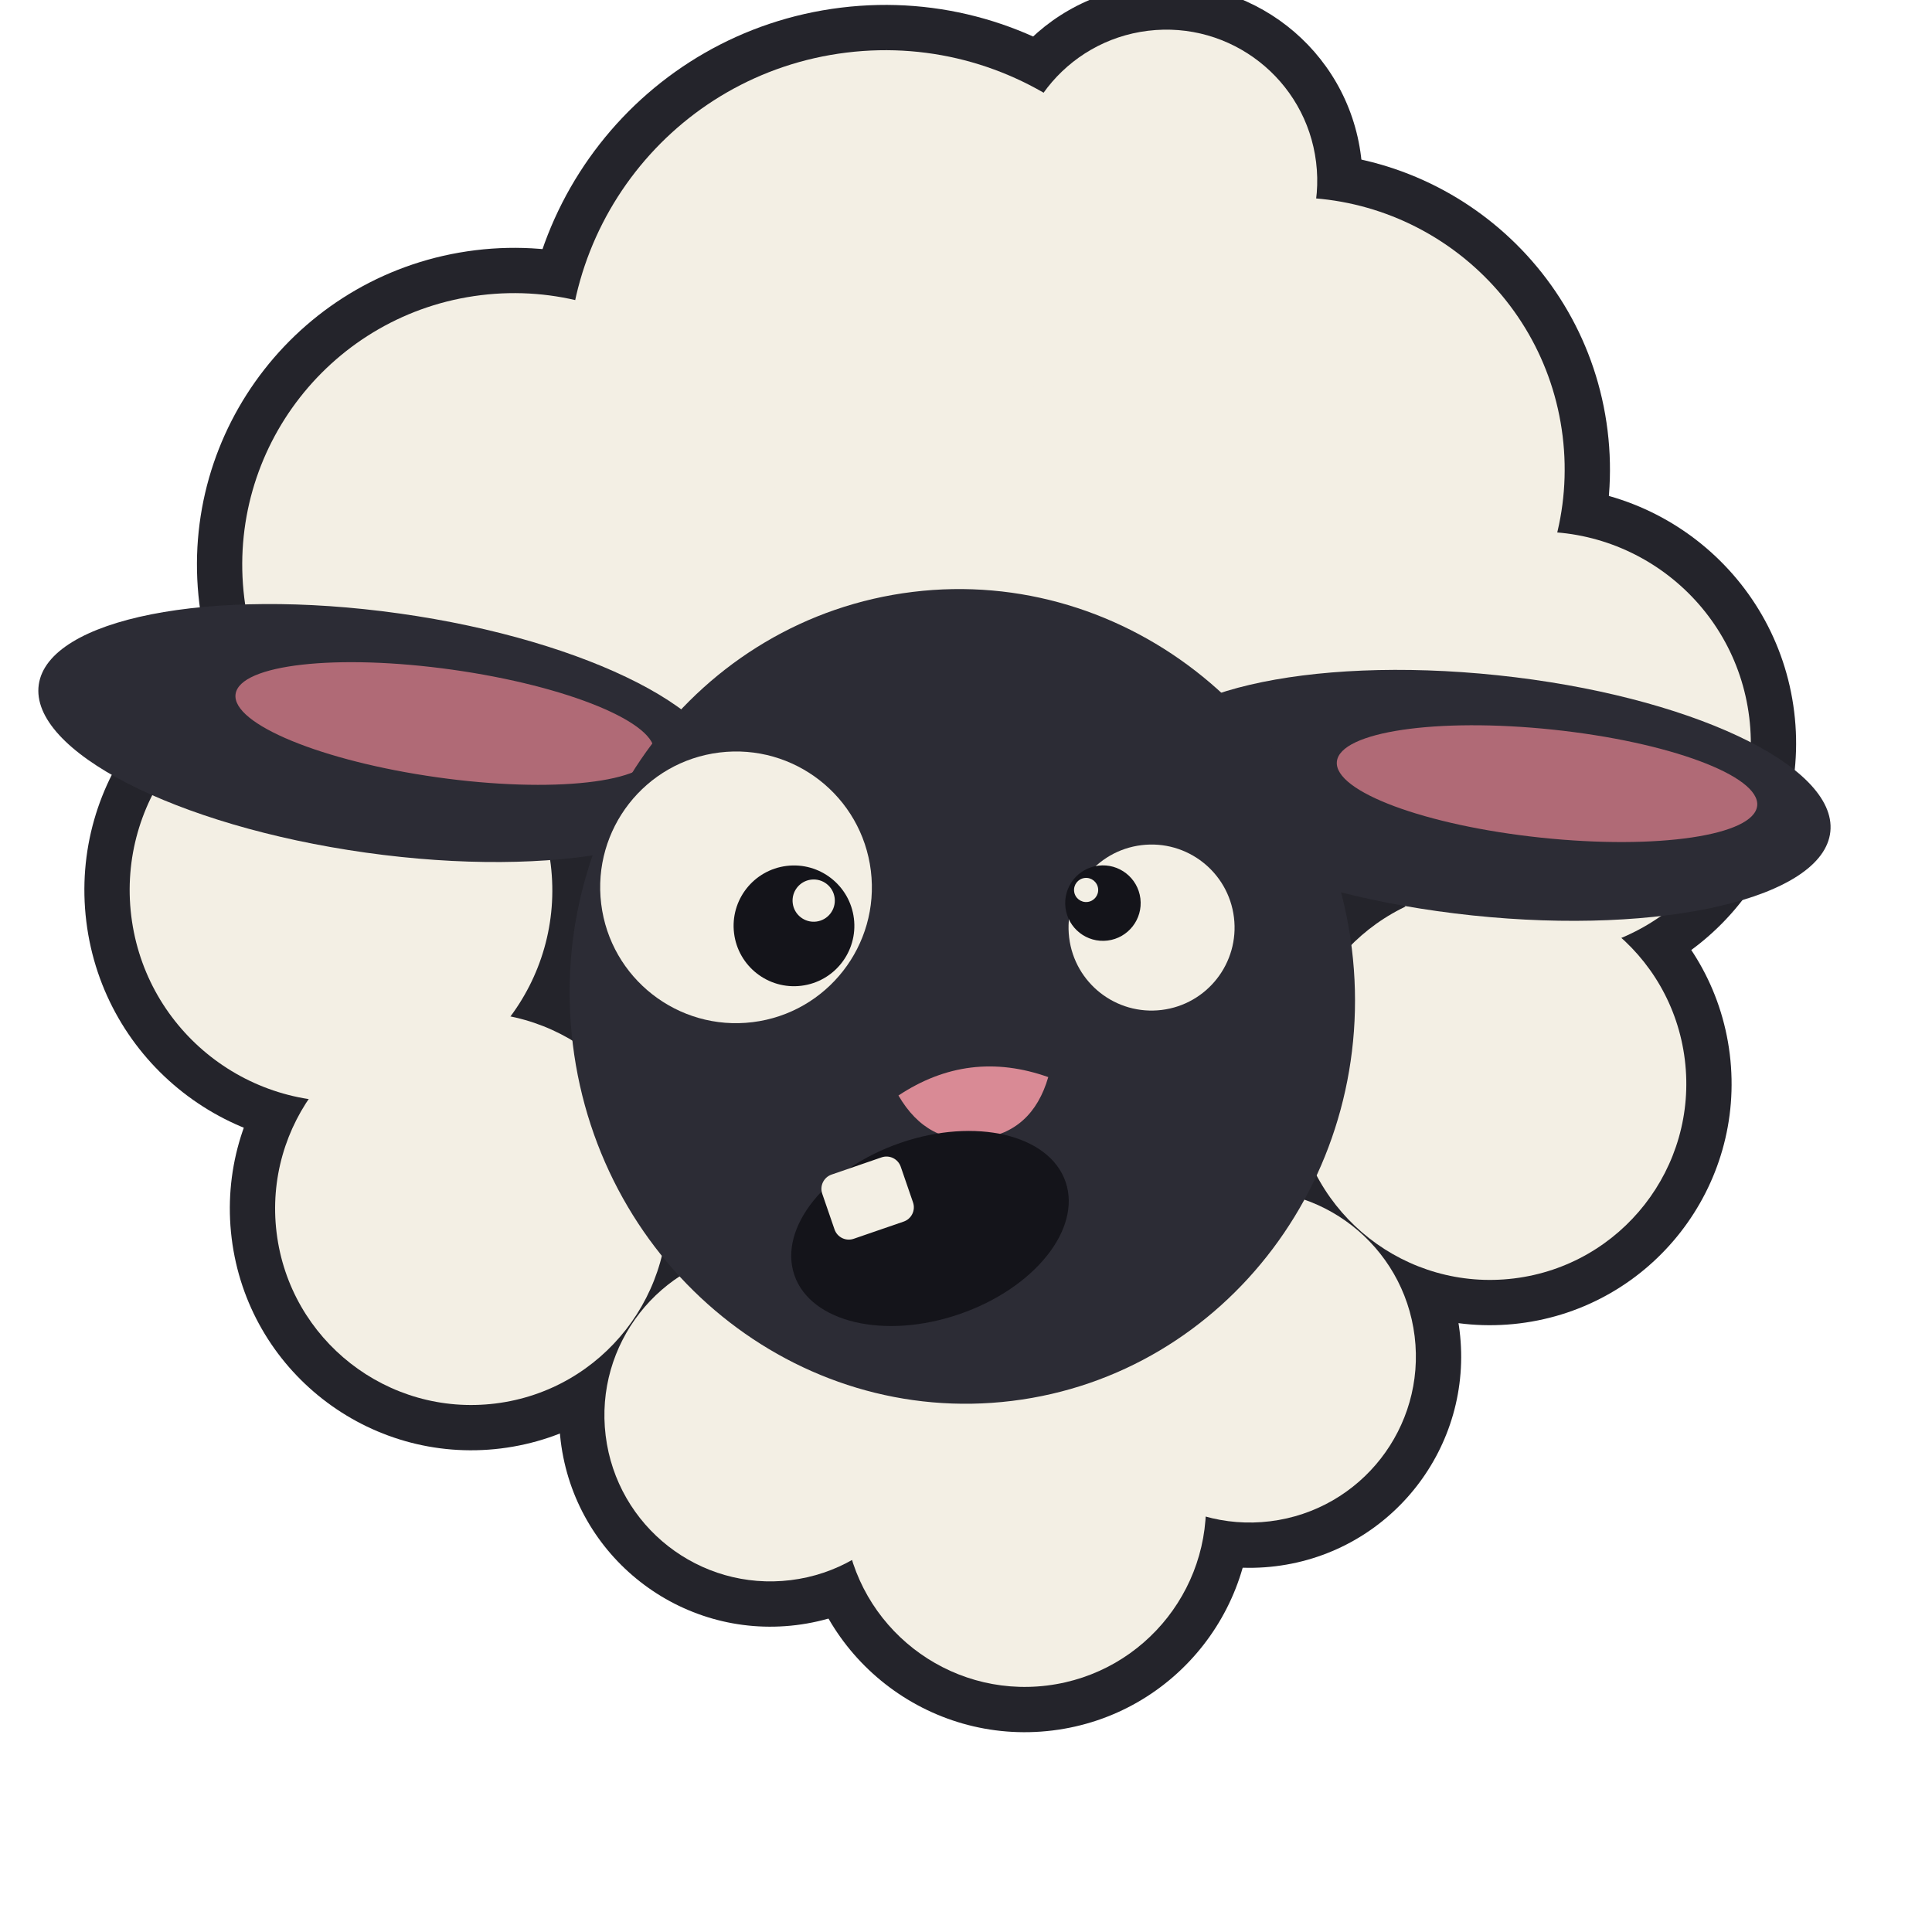
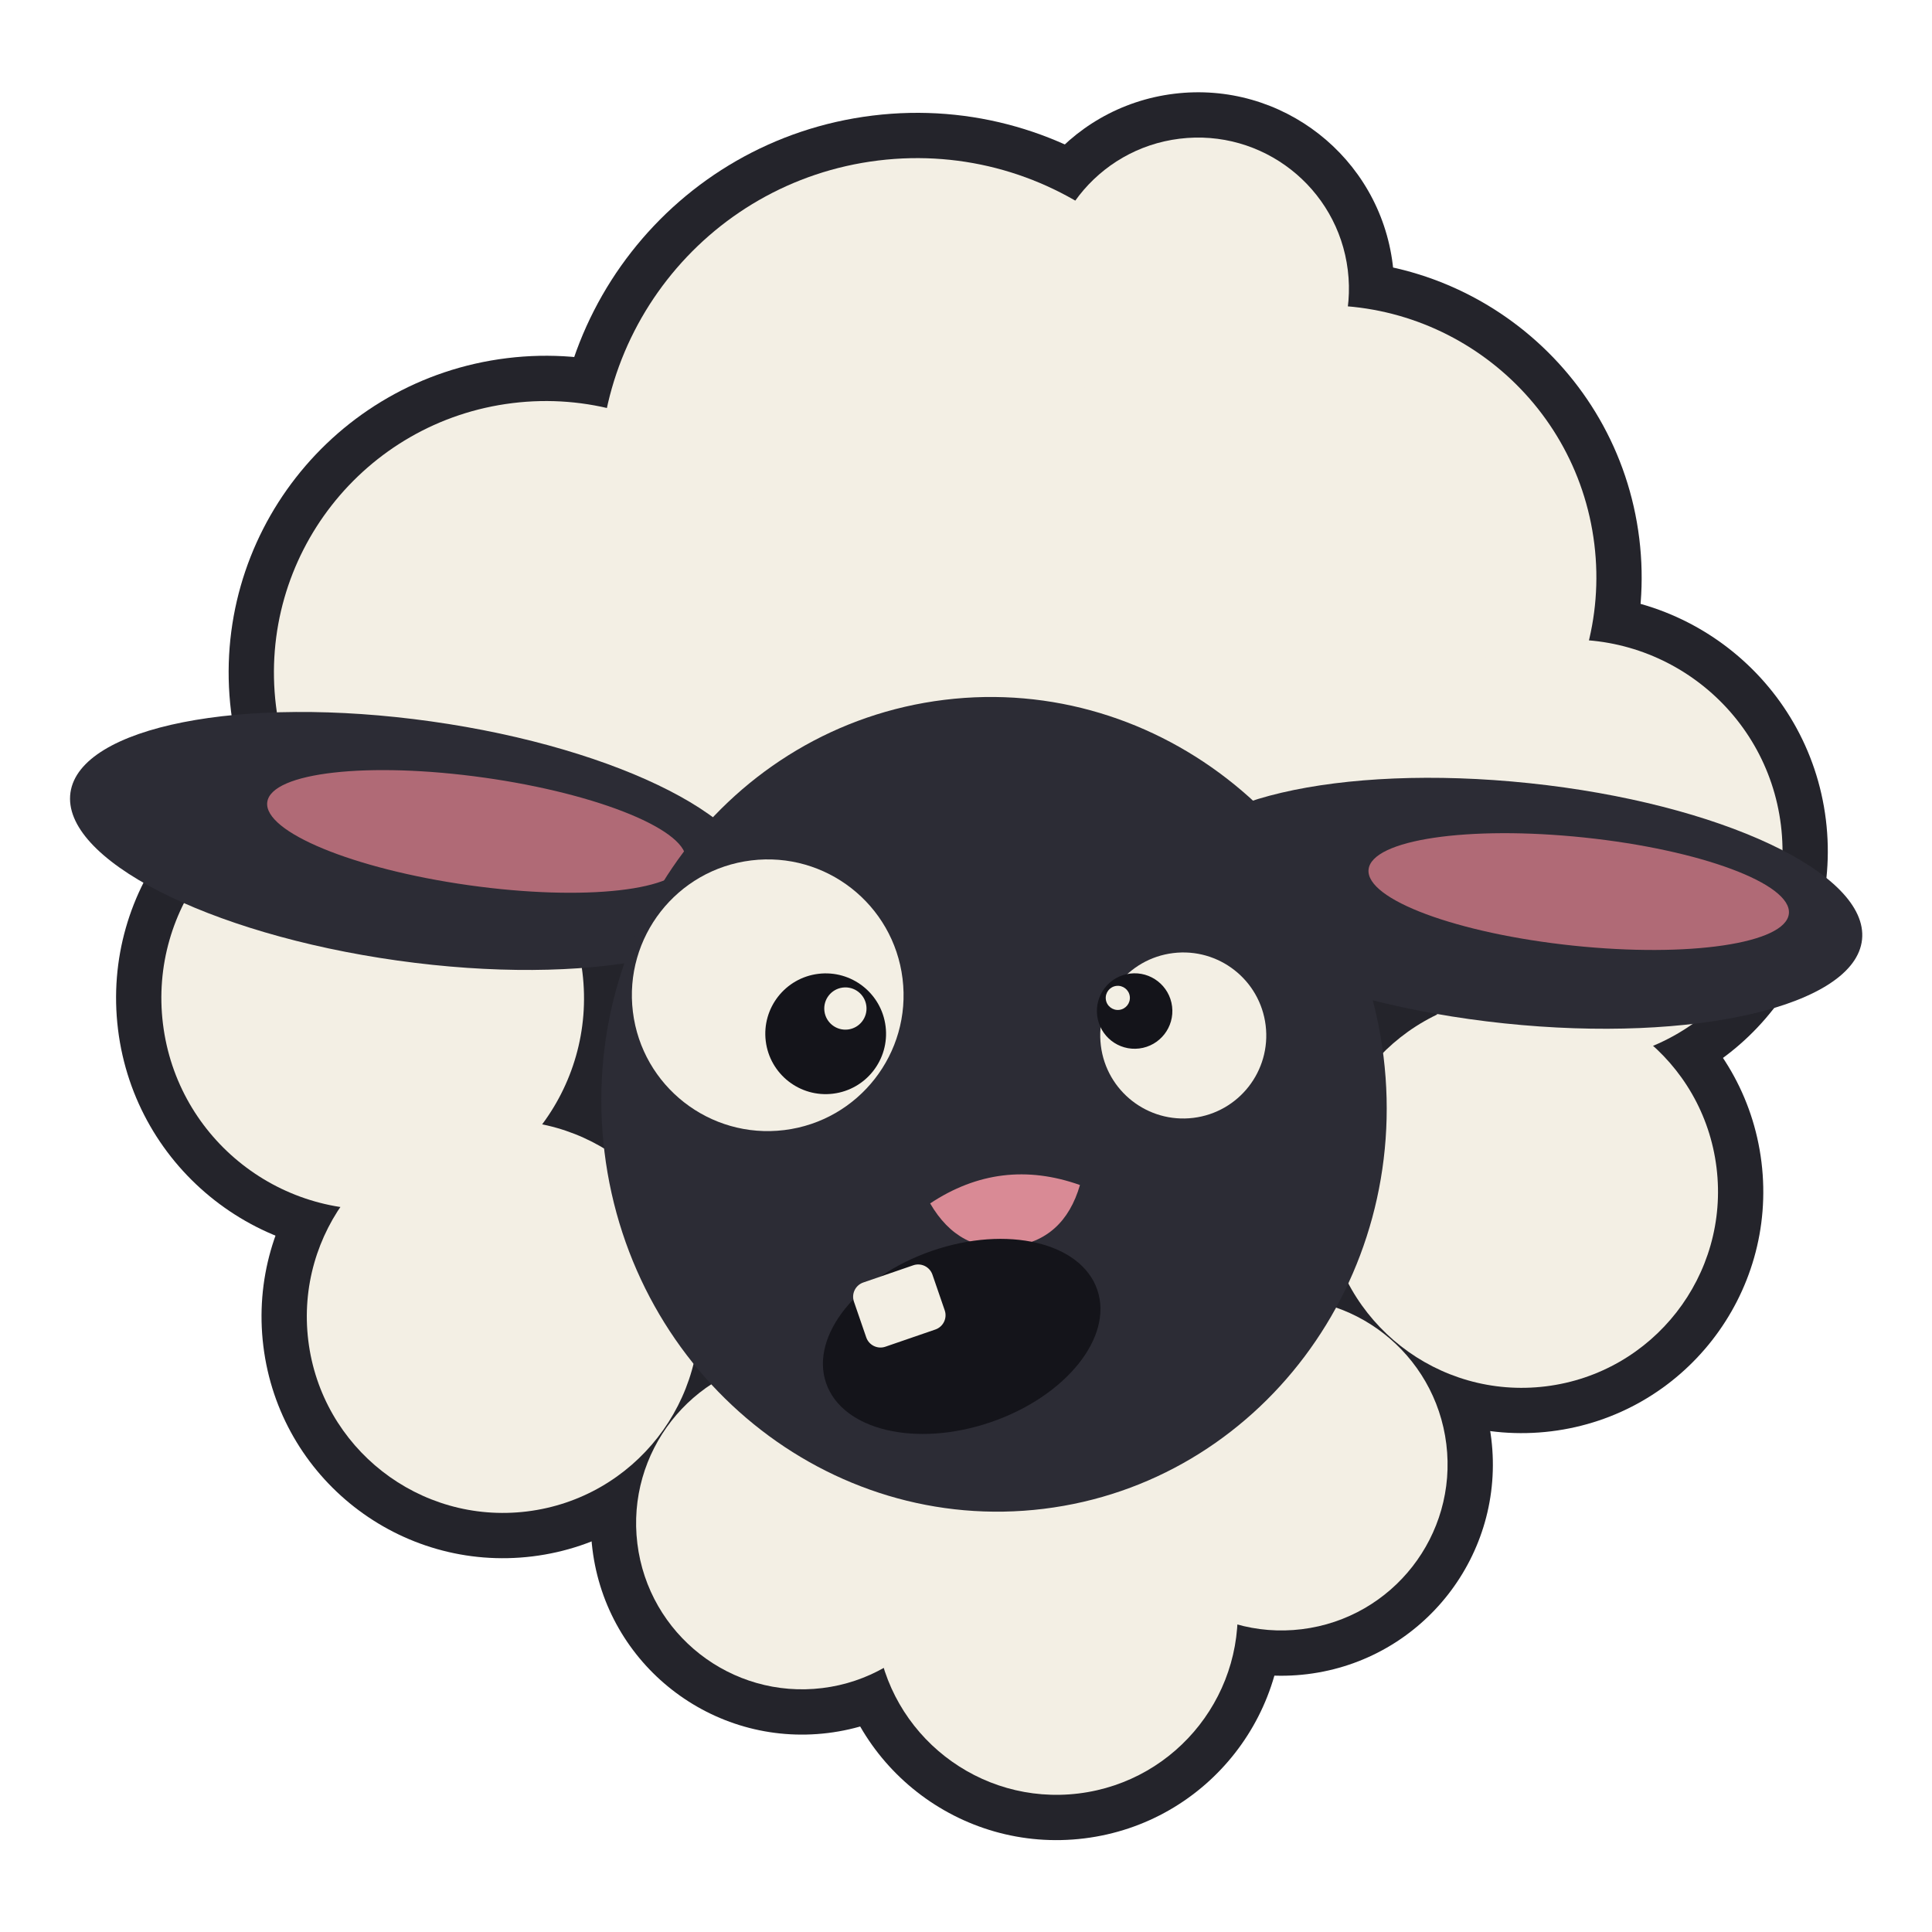
<svg xmlns="http://www.w3.org/2000/svg" viewBox="0 0 128 128" role="img" aria-labelledby="title">
-   <g transform="rotate(-7 64 68)">
+   <g transform="translate(2.1 7.15) rotate(-7 64 68)">
    <g fill="#24242b">
      <circle cx="64" cy="24" r="24" />
      <circle cx="38" cy="34" r="21" />
      <circle cx="90" cy="34" r="21" />
      <circle cx="24" cy="54" r="17" />
      <circle cx="104" cy="54" r="17" />
      <circle cx="30" cy="76" r="16" />
      <circle cx="98" cy="76" r="16" />
      <circle cx="48" cy="92" r="14" />
      <circle cx="80" cy="92" r="14" />
      <circle cx="64" cy="100" r="15" />
      <circle cx="84" cy="14" r="13" />
    </g>
    <g fill="#f3efe4">
      <circle cx="64" cy="24" r="21" />
      <circle cx="38" cy="34" r="18" />
      <circle cx="90" cy="34" r="18" />
      <circle cx="24" cy="54" r="14" />
      <circle cx="104" cy="54" r="14" />
      <circle cx="30" cy="76" r="13" />
      <circle cx="98" cy="76" r="13" />
      <circle cx="48" cy="92" r="11" />
      <circle cx="80" cy="92" r="11" />
      <circle cx="64" cy="100" r="12" />
      <circle cx="84" cy="14" r="10" />
    </g>
    <g transform="rotate(195 28 44)">
      <ellipse cx="28" cy="44" rx="23" ry="8" fill="#2c2c35" />
      <ellipse cx="28" cy="44" rx="14" ry="3.6" fill="#b06a76" transform="translate(-4 1.2)" />
    </g>
    <g transform="rotate(13 100 57)">
      <ellipse cx="100" cy="57" rx="23" ry="8" fill="#2c2c35" />
      <ellipse cx="100" cy="57" rx="14" ry="3.6" fill="#b06a76" transform="translate(4 -1.2)" />
    </g>
    <ellipse cx="64" cy="66" rx="26" ry="27" fill="#2c2c35" />
    <circle cx="50" cy="57" r="9" fill="#f3efe4" />
    <circle cx="53.5" cy="60" r="4" fill="#14141a" />
    <circle cx="55" cy="58.5" r="1.4" fill="#f3efe4" />
    <circle cx="77" cy="63" r="5.5" fill="#f3efe4" />
    <circle cx="74" cy="61" r="2.5" fill="#14141a" />
    <circle cx="73" cy="60" r="0.8" fill="#f3efe4" />
    <path d="M59 72 Q64 69.5 69 72 Q67.5 75.5 64 75.5 Q60.5 75.5 59 72 Z" fill="#d98a95" />
    <g transform="rotate(-12 60 81)">
      <ellipse cx="60" cy="81" rx="9.5" ry="6" fill="#14141a" />
      <rect x="54" y="75.5" width="5.5" height="4.5" rx="1" fill="#f3efe4" />
    </g>
  </g>
</svg>
